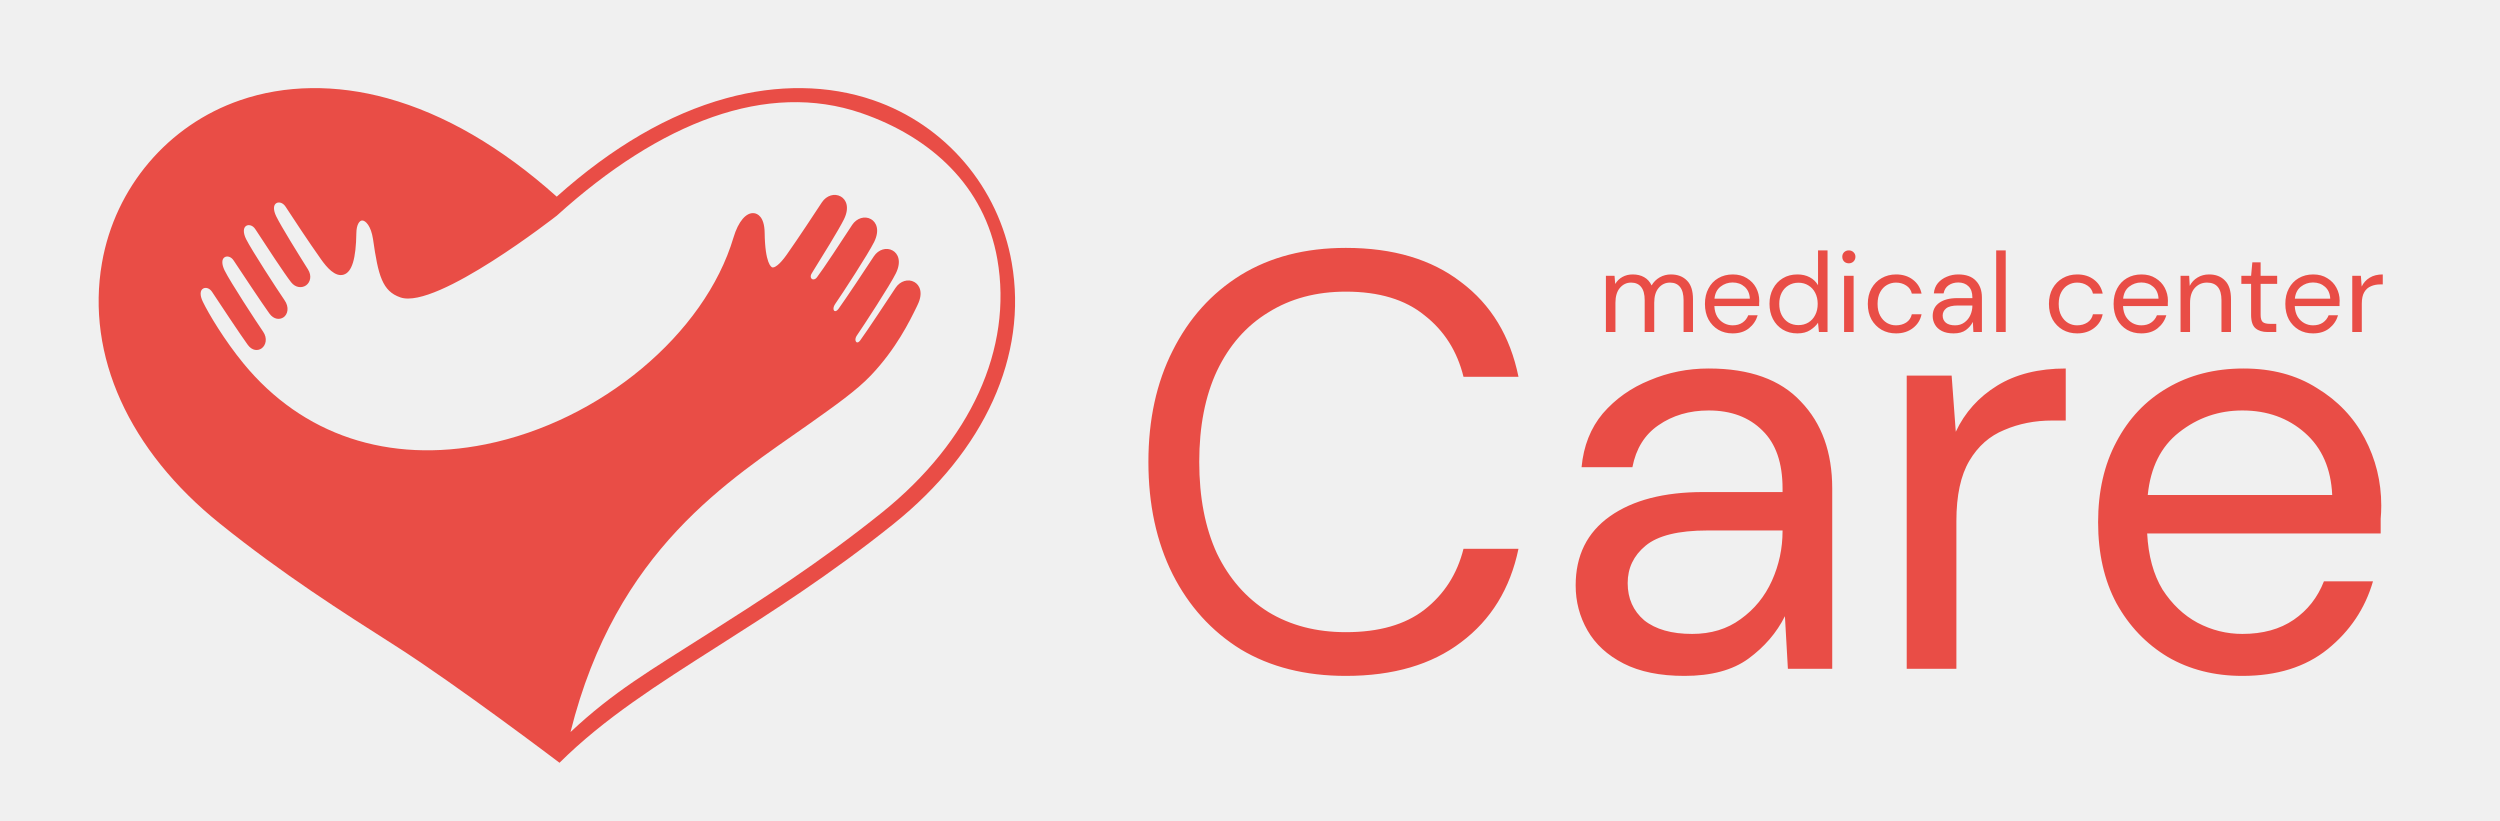
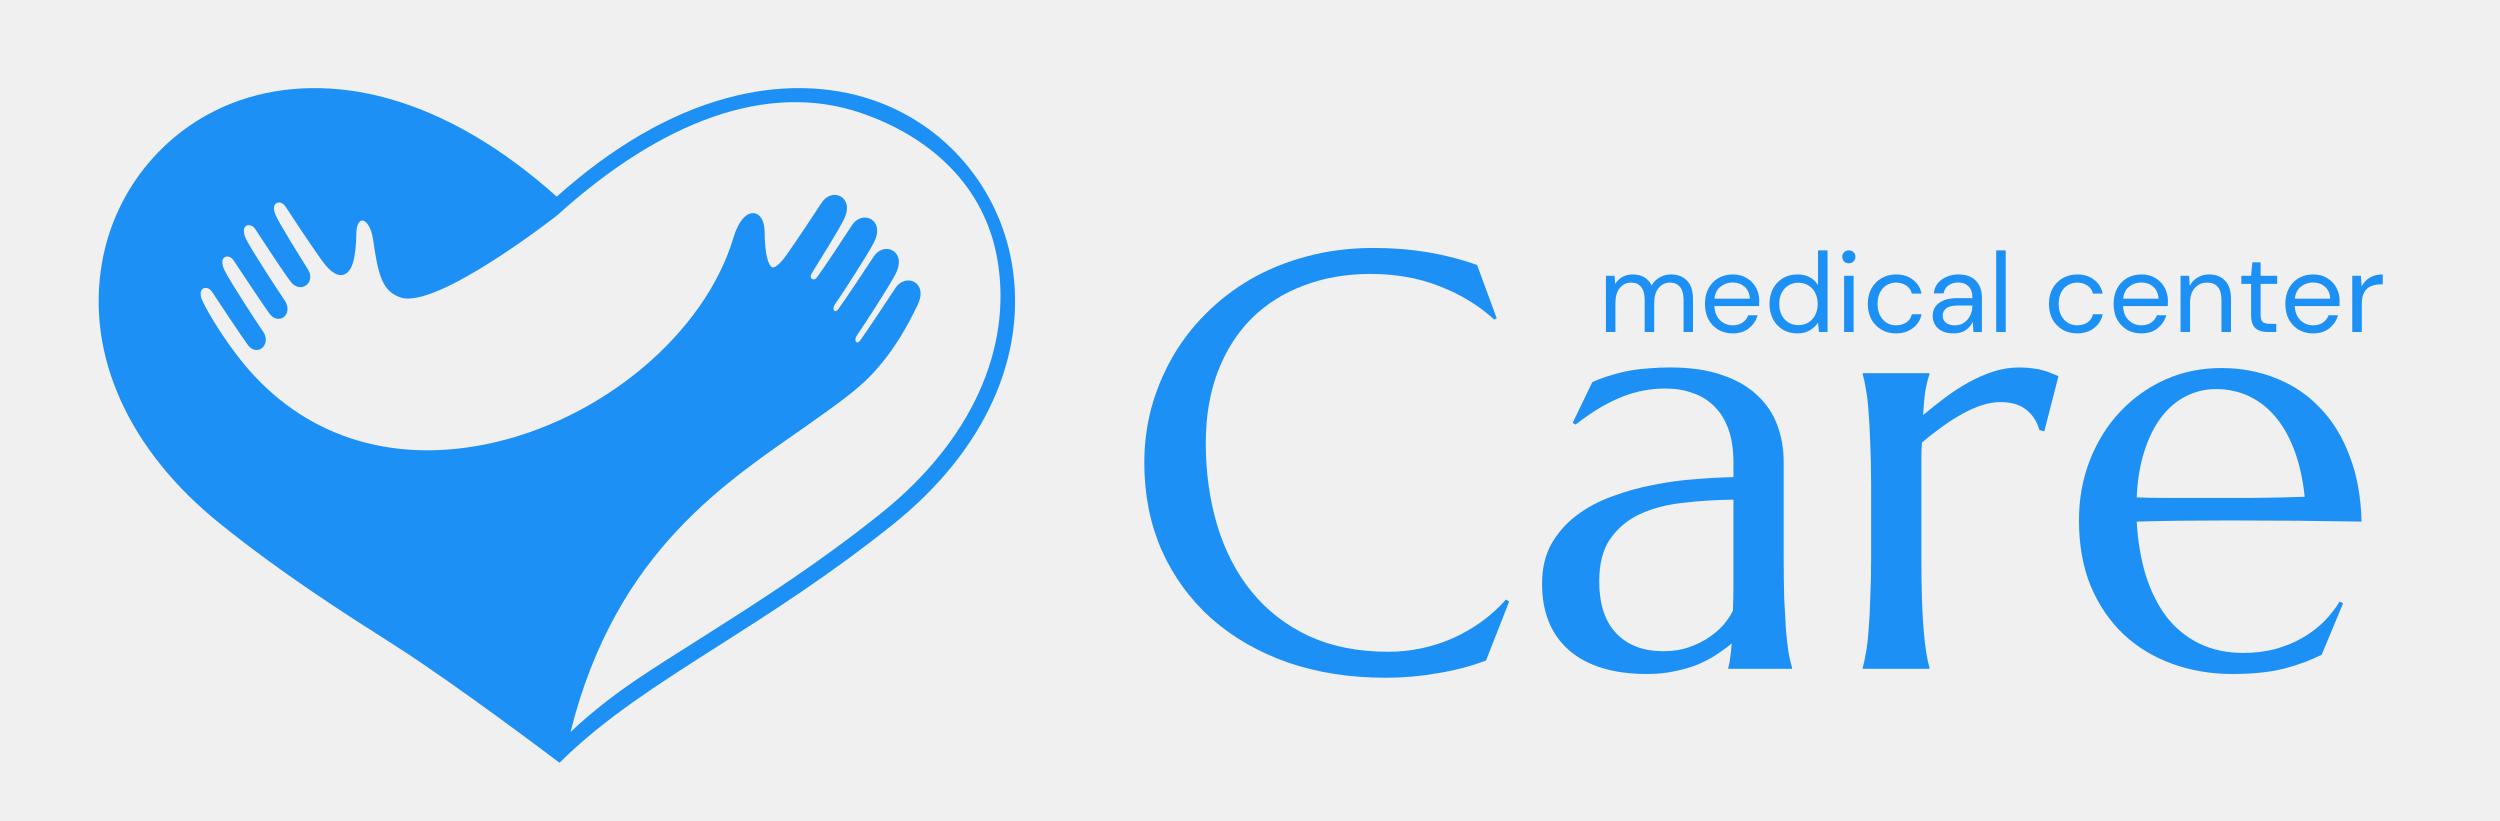
<svg xmlns="http://www.w3.org/2000/svg" width="128" height="42" viewBox="0 0 128 42" fill="none">
-   <g clip-path="url(#clip0_105_736)">
-     <path d="M51.802 13.459C51.131 9.594 48.412 6.4 44.717 5.132C42.418 4.339 39.808 4.305 37.177 5.031C34.255 5.831 31.339 7.533 28.505 10.068C25.671 7.533 22.755 5.837 19.833 5.031C17.202 4.305 14.591 4.339 12.293 5.132C8.604 6.4 5.892 9.594 5.221 13.459C4.394 18.198 6.597 23.066 11.269 26.816C14.49 29.406 17.534 31.338 20.226 33.054C23.379 35.061 28.647 39.054 28.647 39.054C30.925 36.79 33.651 35.061 36.804 33.054C39.489 31.345 42.533 29.406 45.761 26.816C50.426 23.066 52.629 18.198 51.802 13.459ZM45.151 26.246C41.943 28.823 38.906 30.755 36.228 32.457C33.271 34.342 31.413 35.413 29.21 37.481C31.549 28.111 37.346 24.592 41.455 21.69C42.743 20.775 43.862 19.988 44.581 19.229C45.883 17.866 46.581 16.428 46.92 15.737L46.981 15.608C47.286 14.984 47.083 14.591 46.819 14.442C46.5 14.259 46.086 14.387 45.856 14.733C45.469 15.323 44.357 16.998 44.045 17.425C43.991 17.5 43.916 17.561 43.855 17.52C43.794 17.479 43.761 17.344 43.869 17.181C44.201 16.7 45.578 14.591 45.869 13.994C46.174 13.37 45.971 12.977 45.706 12.828C45.388 12.645 44.974 12.774 44.744 13.12C44.364 13.703 43.259 15.364 42.933 15.811C42.859 15.913 42.777 15.954 42.723 15.92C42.662 15.879 42.642 15.737 42.764 15.56C43.13 15.032 44.452 13.004 44.757 12.387C45.062 11.764 44.859 11.37 44.595 11.221C44.276 11.038 43.862 11.167 43.632 11.513L43.571 11.607C43.178 12.211 42.133 13.804 41.828 14.198C41.727 14.326 41.632 14.32 41.571 14.286C41.503 14.238 41.476 14.123 41.571 13.981L41.665 13.825C42.045 13.214 42.94 11.777 43.211 11.228C43.517 10.604 43.313 10.211 43.049 10.062C42.73 9.879 42.316 10.007 42.086 10.353L42.072 10.373C41.72 10.909 40.892 12.17 40.276 13.045C39.903 13.574 39.645 13.723 39.536 13.689C39.502 13.676 39.17 13.526 39.15 11.906C39.136 11.079 38.77 10.936 38.614 10.916C38.207 10.862 37.801 11.336 37.556 12.157C36.085 17.106 30.749 21.561 24.87 22.748C19.887 23.751 15.486 22.287 12.469 18.612C11.493 17.425 10.686 16.069 10.387 15.452C10.232 15.133 10.232 14.869 10.401 14.774C10.53 14.699 10.733 14.747 10.862 14.95C11.188 15.445 12.347 17.195 12.686 17.656C12.91 17.968 13.208 17.968 13.391 17.839C13.615 17.683 13.703 17.317 13.473 16.984C13.147 16.51 11.784 14.428 11.499 13.845C11.344 13.526 11.344 13.262 11.506 13.167C11.635 13.092 11.838 13.14 11.967 13.343C12.306 13.859 13.452 15.581 13.791 16.049C14.022 16.374 14.334 16.374 14.517 16.245C14.734 16.096 14.822 15.73 14.564 15.364C14.178 14.801 12.883 12.808 12.598 12.238C12.442 11.919 12.449 11.655 12.611 11.56C12.74 11.486 12.944 11.533 13.073 11.736L13.154 11.858C13.581 12.516 14.591 14.055 14.903 14.448C15.134 14.747 15.466 14.754 15.669 14.611C15.88 14.462 15.981 14.137 15.771 13.798L15.669 13.635C15.29 13.031 14.402 11.607 14.144 11.079C13.988 10.76 13.988 10.496 14.151 10.401C14.28 10.326 14.483 10.373 14.618 10.577C14.971 11.119 15.805 12.387 16.436 13.275C16.72 13.676 17.154 14.198 17.595 14.062C18.022 13.933 18.226 13.248 18.246 11.926C18.253 11.499 18.402 11.296 18.538 11.289C18.714 11.282 18.999 11.567 19.1 12.252C19.365 14.116 19.575 14.91 20.504 15.228C22.348 15.866 28.512 11.038 28.512 11.038C33.834 6.224 39.279 4.136 44.1 5.79C47.666 7.017 50.412 9.533 51.063 13.269C51.863 17.852 49.707 22.585 45.151 26.246Z" fill="#E94D46" />
-     <path d="M68.908 34.606C66.829 34.606 65.033 34.152 63.52 33.244C62.027 32.316 60.867 31.035 60.039 29.4C59.212 27.746 58.798 25.829 58.798 23.649C58.798 21.49 59.212 19.593 60.039 17.959C60.867 16.304 62.027 15.013 63.52 14.085C65.033 13.156 66.829 12.692 68.908 12.692C71.329 12.692 73.297 13.278 74.81 14.448C76.344 15.598 77.322 17.212 77.746 19.291H74.931C74.608 17.979 73.942 16.93 72.933 16.143C71.945 15.336 70.603 14.932 68.908 14.932C67.394 14.932 66.073 15.285 64.943 15.992C63.813 16.678 62.935 17.677 62.309 18.988C61.704 20.28 61.401 21.833 61.401 23.649C61.401 25.465 61.704 27.029 62.309 28.341C62.935 29.632 63.813 30.631 64.943 31.337C66.073 32.023 67.394 32.367 68.908 32.367C70.603 32.367 71.945 31.983 72.933 31.216C73.942 30.429 74.608 29.39 74.931 28.099H77.746C77.322 30.137 76.344 31.731 74.81 32.881C73.297 34.031 71.329 34.606 68.908 34.606ZM86.243 34.606C84.992 34.606 83.953 34.395 83.125 33.971C82.298 33.547 81.683 32.982 81.279 32.276C80.875 31.57 80.674 30.803 80.674 29.975C80.674 28.442 81.259 27.261 82.429 26.434C83.6 25.607 85.194 25.193 87.212 25.193H91.267V25.012C91.267 23.7 90.924 22.711 90.238 22.045C89.552 21.359 88.634 21.016 87.484 21.016C86.495 21.016 85.638 21.268 84.911 21.773C84.205 22.257 83.761 22.973 83.579 23.922H80.976C81.077 22.832 81.44 21.914 82.066 21.167C82.712 20.421 83.509 19.856 84.457 19.472C85.406 19.069 86.415 18.867 87.484 18.867C89.582 18.867 91.156 19.432 92.206 20.562C93.275 21.672 93.81 23.155 93.81 25.012V34.243H91.54L91.388 31.549C90.965 32.397 90.339 33.123 89.512 33.729C88.705 34.314 87.615 34.606 86.243 34.606ZM86.636 32.457C87.605 32.457 88.432 32.205 89.118 31.701C89.825 31.196 90.359 30.54 90.723 29.733C91.086 28.926 91.267 28.079 91.267 27.191V27.16H87.423C85.93 27.16 84.871 27.423 84.245 27.947C83.64 28.452 83.337 29.087 83.337 29.854C83.337 30.641 83.62 31.277 84.185 31.761C84.77 32.225 85.587 32.457 86.636 32.457ZM97.624 34.243V19.23H99.924L100.136 22.106C100.6 21.117 101.307 20.33 102.255 19.745C103.204 19.16 104.374 18.867 105.766 18.867V21.531H105.07C104.182 21.531 103.365 21.692 102.618 22.015C101.872 22.318 101.276 22.842 100.833 23.589C100.389 24.335 100.167 25.365 100.167 26.676V34.243H97.624ZM114.808 34.606C113.375 34.606 112.104 34.283 110.994 33.638C109.884 32.972 109.007 32.054 108.361 30.883C107.735 29.713 107.423 28.331 107.423 26.737C107.423 25.163 107.735 23.791 108.361 22.62C108.987 21.43 109.854 20.512 110.964 19.866C112.094 19.2 113.396 18.867 114.869 18.867C116.321 18.867 117.572 19.2 118.622 19.866C119.691 20.512 120.508 21.369 121.073 22.439C121.638 23.508 121.921 24.658 121.921 25.889C121.921 26.111 121.911 26.333 121.891 26.555C121.891 26.777 121.891 27.029 121.891 27.312H109.935C109.995 28.462 110.258 29.421 110.722 30.187C111.206 30.934 111.801 31.499 112.508 31.882C113.234 32.266 114.001 32.457 114.808 32.457C115.857 32.457 116.735 32.215 117.441 31.731C118.148 31.247 118.662 30.591 118.985 29.764H121.497C121.094 31.156 120.317 32.316 119.167 33.244C118.037 34.152 116.584 34.606 114.808 34.606ZM114.808 21.016C113.597 21.016 112.518 21.389 111.569 22.136C110.641 22.862 110.106 23.932 109.965 25.344H119.409C119.348 23.992 118.884 22.933 118.016 22.166C117.149 21.399 116.079 21.016 114.808 21.016Z" fill="#E94D46" />
-     <path d="M82.223 17V14.121H82.664L82.699 14.539C82.792 14.384 82.915 14.264 83.07 14.179C83.225 14.094 83.399 14.051 83.593 14.051C83.821 14.051 84.016 14.098 84.179 14.191C84.345 14.283 84.473 14.425 84.562 14.614C84.663 14.44 84.8 14.303 84.974 14.202C85.152 14.101 85.344 14.051 85.549 14.051C85.893 14.051 86.168 14.156 86.373 14.365C86.578 14.57 86.681 14.887 86.681 15.317V17H86.199V15.369C86.199 15.071 86.139 14.846 86.019 14.695C85.899 14.544 85.727 14.469 85.502 14.469C85.27 14.469 85.077 14.56 84.922 14.742C84.771 14.92 84.696 15.175 84.696 15.508V17H84.208V15.369C84.208 15.071 84.148 14.846 84.028 14.695C83.908 14.544 83.736 14.469 83.511 14.469C83.283 14.469 83.092 14.56 82.937 14.742C82.786 14.92 82.71 15.175 82.71 15.508V17H82.223ZM88.71 17.07C88.435 17.07 88.191 17.008 87.978 16.884C87.766 16.756 87.597 16.58 87.474 16.356C87.353 16.131 87.293 15.866 87.293 15.56C87.293 15.258 87.353 14.995 87.474 14.771C87.593 14.543 87.76 14.367 87.973 14.243C88.189 14.115 88.439 14.051 88.722 14.051C89 14.051 89.24 14.115 89.441 14.243C89.646 14.367 89.803 14.531 89.912 14.736C90.02 14.941 90.074 15.162 90.074 15.398C90.074 15.44 90.072 15.483 90.068 15.526C90.068 15.568 90.068 15.617 90.068 15.671H87.775C87.787 15.891 87.837 16.075 87.926 16.222C88.019 16.365 88.133 16.474 88.269 16.547C88.408 16.621 88.555 16.657 88.71 16.657C88.911 16.657 89.079 16.611 89.215 16.518C89.35 16.425 89.449 16.299 89.511 16.141H89.993C89.915 16.408 89.766 16.63 89.546 16.808C89.329 16.983 89.05 17.07 88.71 17.07ZM88.71 14.463C88.478 14.463 88.271 14.535 88.089 14.678C87.911 14.817 87.808 15.023 87.781 15.293H89.592C89.581 15.034 89.492 14.831 89.325 14.684C89.159 14.537 88.954 14.463 88.71 14.463ZM92.026 17.07C91.74 17.07 91.489 17.004 91.272 16.872C91.059 16.741 90.892 16.561 90.773 16.332C90.656 16.104 90.598 15.845 90.598 15.555C90.598 15.264 90.658 15.007 90.778 14.783C90.898 14.554 91.065 14.376 91.278 14.248C91.49 14.117 91.742 14.051 92.032 14.051C92.268 14.051 92.477 14.1 92.659 14.196C92.841 14.293 92.982 14.428 93.083 14.603V12.82H93.57V17H93.129L93.083 16.524C92.99 16.663 92.856 16.789 92.682 16.901C92.508 17.014 92.29 17.07 92.026 17.07ZM92.079 16.646C92.272 16.646 92.442 16.601 92.59 16.512C92.74 16.419 92.856 16.292 92.938 16.129C93.023 15.967 93.066 15.777 93.066 15.56C93.066 15.344 93.023 15.154 92.938 14.992C92.856 14.829 92.74 14.703 92.59 14.614C92.442 14.521 92.272 14.475 92.079 14.475C91.889 14.475 91.719 14.521 91.568 14.614C91.421 14.703 91.305 14.829 91.22 14.992C91.138 15.154 91.098 15.344 91.098 15.56C91.098 15.777 91.138 15.967 91.22 16.129C91.305 16.292 91.421 16.419 91.568 16.512C91.719 16.601 91.889 16.646 92.079 16.646ZM94.661 13.482C94.565 13.482 94.483 13.451 94.418 13.389C94.356 13.324 94.325 13.242 94.325 13.146C94.325 13.053 94.356 12.975 94.418 12.913C94.483 12.851 94.565 12.82 94.661 12.82C94.754 12.82 94.834 12.851 94.899 12.913C94.965 12.975 94.998 13.053 94.998 13.146C94.998 13.242 94.965 13.324 94.899 13.389C94.834 13.451 94.754 13.482 94.661 13.482ZM94.418 17V14.121H94.905V17H94.418ZM97.078 17.07C96.803 17.07 96.555 17.008 96.335 16.884C96.118 16.756 95.946 16.58 95.818 16.356C95.694 16.127 95.632 15.862 95.632 15.56C95.632 15.258 95.694 14.995 95.818 14.771C95.946 14.543 96.118 14.367 96.335 14.243C96.555 14.115 96.803 14.051 97.078 14.051C97.418 14.051 97.705 14.14 97.937 14.318C98.173 14.496 98.322 14.734 98.384 15.032H97.885C97.846 14.854 97.751 14.717 97.6 14.62C97.449 14.519 97.273 14.469 97.072 14.469C96.909 14.469 96.757 14.51 96.613 14.591C96.47 14.672 96.354 14.794 96.265 14.957C96.176 15.119 96.132 15.32 96.132 15.56C96.132 15.8 96.176 16.002 96.265 16.164C96.354 16.327 96.47 16.451 96.613 16.536C96.757 16.617 96.909 16.657 97.072 16.657C97.273 16.657 97.449 16.609 97.6 16.512C97.751 16.412 97.846 16.27 97.885 16.089H98.384C98.326 16.379 98.179 16.615 97.943 16.797C97.707 16.979 97.418 17.07 97.078 17.07ZM100.023 17.07C99.783 17.07 99.583 17.029 99.425 16.948C99.266 16.866 99.148 16.758 99.071 16.623C98.993 16.487 98.954 16.34 98.954 16.181C98.954 15.887 99.067 15.661 99.291 15.502C99.516 15.344 99.821 15.264 100.208 15.264H100.986V15.229C100.986 14.978 100.92 14.788 100.789 14.661C100.657 14.529 100.481 14.463 100.261 14.463C100.071 14.463 99.906 14.512 99.767 14.608C99.632 14.701 99.547 14.839 99.512 15.021H99.013C99.032 14.812 99.102 14.636 99.222 14.492C99.345 14.349 99.498 14.241 99.68 14.167C99.862 14.09 100.056 14.051 100.261 14.051C100.663 14.051 100.965 14.159 101.166 14.376C101.371 14.589 101.474 14.873 101.474 15.229V17H101.038L101.009 16.483C100.928 16.646 100.808 16.785 100.65 16.901C100.495 17.014 100.286 17.07 100.023 17.07ZM100.098 16.657C100.284 16.657 100.443 16.609 100.574 16.512C100.71 16.416 100.812 16.29 100.882 16.135C100.951 15.98 100.986 15.818 100.986 15.648V15.642H100.249C99.963 15.642 99.76 15.692 99.639 15.793C99.523 15.889 99.465 16.011 99.465 16.158C99.465 16.309 99.519 16.431 99.628 16.524C99.74 16.613 99.897 16.657 100.098 16.657ZM102.205 17V12.82H102.693V17H102.205ZM106.352 17.07C106.077 17.07 105.829 17.008 105.609 16.884C105.392 16.756 105.22 16.58 105.092 16.356C104.968 16.127 104.906 15.862 104.906 15.56C104.906 15.258 104.968 14.995 105.092 14.771C105.22 14.543 105.392 14.367 105.609 14.243C105.829 14.115 106.077 14.051 106.352 14.051C106.692 14.051 106.979 14.14 107.211 14.318C107.447 14.496 107.596 14.734 107.658 15.032H107.159C107.12 14.854 107.025 14.717 106.874 14.62C106.723 14.519 106.547 14.469 106.346 14.469C106.184 14.469 106.031 14.51 105.888 14.591C105.744 14.672 105.628 14.794 105.539 14.957C105.45 15.119 105.406 15.32 105.406 15.56C105.406 15.8 105.45 16.002 105.539 16.164C105.628 16.327 105.744 16.451 105.888 16.536C106.031 16.617 106.184 16.657 106.346 16.657C106.547 16.657 106.723 16.609 106.874 16.512C107.025 16.412 107.12 16.27 107.159 16.089H107.658C107.6 16.379 107.453 16.615 107.217 16.797C106.981 16.979 106.692 17.07 106.352 17.07ZM109.633 17.07C109.359 17.07 109.115 17.008 108.902 16.884C108.689 16.756 108.521 16.58 108.397 16.356C108.277 16.131 108.217 15.866 108.217 15.56C108.217 15.258 108.277 14.995 108.397 14.771C108.517 14.543 108.683 14.367 108.896 14.243C109.113 14.115 109.363 14.051 109.645 14.051C109.924 14.051 110.164 14.115 110.365 14.243C110.57 14.367 110.727 14.531 110.835 14.736C110.943 14.941 110.998 15.162 110.998 15.398C110.998 15.44 110.996 15.483 110.992 15.526C110.992 15.568 110.992 15.617 110.992 15.671H108.699C108.71 15.891 108.761 16.075 108.85 16.222C108.943 16.365 109.057 16.474 109.192 16.547C109.332 16.621 109.479 16.657 109.633 16.657C109.835 16.657 110.003 16.611 110.138 16.518C110.274 16.425 110.373 16.299 110.435 16.141H110.916C110.839 16.408 110.69 16.63 110.469 16.808C110.253 16.983 109.974 17.07 109.633 17.07ZM109.633 14.463C109.401 14.463 109.194 14.535 109.012 14.678C108.834 14.817 108.732 15.023 108.705 15.293H110.516C110.504 15.034 110.415 14.831 110.249 14.684C110.082 14.537 109.877 14.463 109.633 14.463ZM111.644 17V14.121H112.085L112.114 14.637C112.207 14.456 112.34 14.312 112.515 14.208C112.689 14.103 112.886 14.051 113.107 14.051C113.447 14.051 113.718 14.156 113.919 14.365C114.124 14.57 114.227 14.887 114.227 15.317V17H113.739V15.369C113.739 14.769 113.492 14.469 112.996 14.469C112.749 14.469 112.542 14.56 112.375 14.742C112.213 14.92 112.131 15.175 112.131 15.508V17H111.644ZM116.104 17C115.84 17 115.633 16.936 115.482 16.808C115.332 16.681 115.256 16.451 115.256 16.118V14.533H114.757V14.121H115.256L115.32 13.43H115.744V14.121H116.591V14.533H115.744V16.118C115.744 16.299 115.78 16.423 115.854 16.489C115.927 16.551 116.057 16.582 116.243 16.582H116.545V17H116.104ZM118.426 17.07C118.151 17.07 117.907 17.008 117.694 16.884C117.482 16.756 117.313 16.58 117.189 16.356C117.069 16.131 117.009 15.866 117.009 15.56C117.009 15.258 117.069 14.995 117.189 14.771C117.309 14.543 117.476 14.367 117.689 14.243C117.905 14.115 118.155 14.051 118.437 14.051C118.716 14.051 118.956 14.115 119.157 14.243C119.362 14.367 119.519 14.531 119.627 14.736C119.736 14.941 119.79 15.162 119.79 15.398C119.79 15.44 119.788 15.483 119.784 15.526C119.784 15.568 119.784 15.617 119.784 15.671H117.491C117.503 15.891 117.553 16.075 117.642 16.222C117.735 16.365 117.849 16.474 117.985 16.547C118.124 16.621 118.271 16.657 118.426 16.657C118.627 16.657 118.795 16.611 118.931 16.518C119.066 16.425 119.165 16.299 119.227 16.141H119.709C119.631 16.408 119.482 16.63 119.262 16.808C119.045 16.983 118.766 17.07 118.426 17.07ZM118.426 14.463C118.194 14.463 117.987 14.535 117.805 14.678C117.627 14.817 117.524 15.023 117.497 15.293H119.308C119.297 15.034 119.207 14.831 119.041 14.684C118.875 14.537 118.67 14.463 118.426 14.463ZM120.436 17V14.121H120.877L120.918 14.672C121.007 14.483 121.142 14.332 121.324 14.22C121.506 14.107 121.731 14.051 121.998 14.051V14.562H121.864C121.694 14.562 121.537 14.593 121.394 14.655C121.251 14.713 121.137 14.813 121.052 14.957C120.966 15.1 120.924 15.297 120.924 15.549V17H120.436Z" fill="#E94D46" />
+   <g clip-path="url(#clip0_218_706)">
+     <path d="M51.802 13.459C51.131 9.594 48.412 6.4 44.717 5.132C42.418 4.339 39.808 4.305 37.177 5.031C34.255 5.831 31.339 7.533 28.505 10.068C25.671 7.533 22.755 5.837 19.833 5.031C17.202 4.305 14.591 4.339 12.293 5.132C8.604 6.4 5.892 9.594 5.221 13.459C4.394 18.198 6.597 23.066 11.269 26.816C14.49 29.406 17.534 31.338 20.226 33.054C23.379 35.061 28.647 39.054 28.647 39.054C30.925 36.79 33.651 35.061 36.804 33.054C39.489 31.345 42.533 29.406 45.761 26.816C50.426 23.066 52.629 18.198 51.802 13.459ZM45.151 26.246C41.943 28.823 38.906 30.755 36.228 32.457C33.271 34.342 31.413 35.413 29.21 37.481C31.549 28.111 37.346 24.592 41.455 21.69C42.743 20.775 43.862 19.988 44.581 19.229C45.883 17.866 46.581 16.428 46.92 15.737L46.981 15.608C47.286 14.984 47.083 14.591 46.819 14.442C46.5 14.259 46.086 14.387 45.856 14.733C45.469 15.323 44.357 16.998 44.045 17.425C43.991 17.5 43.916 17.561 43.855 17.52C43.794 17.479 43.761 17.344 43.869 17.181C44.201 16.7 45.578 14.591 45.869 13.994C46.174 13.37 45.971 12.977 45.706 12.828C45.388 12.645 44.974 12.774 44.744 13.12C44.364 13.703 43.259 15.364 42.933 15.811C42.859 15.913 42.777 15.954 42.723 15.92C42.662 15.879 42.642 15.737 42.764 15.56C43.13 15.032 44.452 13.004 44.757 12.387C45.062 11.764 44.859 11.37 44.595 11.221C44.276 11.038 43.862 11.167 43.632 11.513L43.571 11.607C43.178 12.211 42.133 13.804 41.828 14.198C41.727 14.326 41.632 14.32 41.571 14.286C41.503 14.238 41.476 14.123 41.571 13.981L41.665 13.825C42.045 13.214 42.94 11.777 43.211 11.228C43.517 10.604 43.313 10.211 43.049 10.062C42.73 9.879 42.316 10.007 42.086 10.353L42.072 10.373C41.72 10.909 40.892 12.17 40.276 13.045C39.903 13.574 39.645 13.723 39.536 13.689C39.502 13.676 39.17 13.526 39.15 11.906C39.136 11.079 38.77 10.936 38.614 10.916C38.207 10.862 37.801 11.336 37.556 12.157C36.085 17.106 30.749 21.561 24.87 22.748C19.887 23.751 15.486 22.287 12.469 18.612C11.493 17.425 10.686 16.069 10.387 15.452C10.232 15.133 10.232 14.869 10.401 14.774C10.53 14.699 10.733 14.747 10.862 14.95C11.188 15.445 12.347 17.195 12.686 17.656C12.91 17.968 13.208 17.968 13.391 17.839C13.615 17.683 13.703 17.317 13.473 16.984C13.147 16.51 11.784 14.428 11.499 13.845C11.344 13.526 11.344 13.262 11.506 13.167C11.635 13.092 11.838 13.14 11.967 13.343C12.306 13.859 13.452 15.581 13.791 16.049C14.022 16.374 14.334 16.374 14.517 16.245C14.734 16.096 14.822 15.73 14.564 15.364C14.178 14.801 12.883 12.808 12.598 12.238C12.442 11.919 12.449 11.655 12.611 11.56C12.74 11.486 12.944 11.533 13.073 11.736L13.154 11.858C13.581 12.516 14.591 14.055 14.903 14.448C15.134 14.747 15.466 14.754 15.669 14.611C15.88 14.462 15.981 14.137 15.771 13.798L15.669 13.635C15.29 13.031 14.402 11.607 14.144 11.079C13.988 10.76 13.988 10.496 14.151 10.401C14.28 10.326 14.483 10.373 14.618 10.577C14.971 11.119 15.805 12.387 16.436 13.275C16.72 13.676 17.154 14.198 17.595 14.062C18.022 13.933 18.226 13.248 18.246 11.926C18.253 11.499 18.402 11.296 18.538 11.289C18.714 11.282 18.999 11.567 19.1 12.252C19.365 14.116 19.575 14.91 20.504 15.228C22.348 15.866 28.512 11.038 28.512 11.038C33.834 6.224 39.279 4.136 44.1 5.79C47.666 7.017 50.412 9.533 51.063 13.269C51.863 17.852 49.707 22.585 45.151 26.246Z" fill="#1C90F5" />
+     <path d="M76.633 16.301L76.5 16.36C75.731 15.651 74.805 15.084 73.722 14.661C72.648 14.237 71.465 14.025 70.174 14.025C68.933 14.025 67.795 14.222 66.76 14.616C65.726 15.001 64.834 15.562 64.085 16.301C63.346 17.04 62.77 17.947 62.356 19.02C61.943 20.095 61.736 21.316 61.736 22.686C61.736 24.193 61.933 25.602 62.327 26.913C62.721 28.213 63.307 29.341 64.085 30.297C64.864 31.253 65.834 32.007 66.997 32.558C68.169 33.1 69.534 33.371 71.091 33.371C71.652 33.371 72.214 33.312 72.776 33.194C73.337 33.076 73.874 32.903 74.387 32.677C74.909 32.44 75.397 32.159 75.85 31.834C76.313 31.499 76.731 31.12 77.106 30.696L77.269 30.8L76.086 33.815C75.347 34.1 74.529 34.317 73.633 34.465C72.746 34.623 71.85 34.701 70.943 34.701C69.12 34.701 67.45 34.44 65.933 33.918C64.425 33.386 63.125 32.637 62.031 31.672C60.947 30.706 60.1 29.548 59.489 28.198C58.888 26.839 58.588 25.331 58.588 23.676C58.588 22.74 58.706 21.819 58.942 20.912C59.189 20.006 59.543 19.144 60.006 18.326C60.469 17.508 61.041 16.759 61.721 16.079C62.401 15.39 63.174 14.794 64.041 14.291C64.918 13.789 65.879 13.399 66.923 13.124C67.977 12.838 69.115 12.695 70.337 12.695C72.239 12.695 74.002 12.986 75.628 13.567L76.633 16.301ZM78.953 29.883C78.953 29.105 79.111 28.43 79.426 27.858C79.751 27.287 80.18 26.799 80.712 26.395C81.244 25.991 81.85 25.666 82.53 25.42C83.21 25.164 83.914 24.967 84.643 24.829C85.373 24.681 86.092 24.582 86.801 24.533C87.51 24.474 88.161 24.44 88.752 24.43V23.676C88.752 23.026 88.668 22.464 88.501 21.991C88.333 21.518 88.097 21.129 87.791 20.824C87.486 20.508 87.116 20.277 86.683 20.129C86.259 19.971 85.791 19.892 85.279 19.892C84.924 19.892 84.574 19.922 84.23 19.981C83.885 20.04 83.525 20.139 83.151 20.277C82.786 20.415 82.397 20.602 81.983 20.838C81.579 21.075 81.141 21.375 80.668 21.74L80.52 21.651L81.525 19.567C81.85 19.42 82.17 19.301 82.486 19.213C82.801 19.114 83.121 19.035 83.446 18.976C83.771 18.917 84.102 18.878 84.436 18.858C84.781 18.828 85.141 18.814 85.515 18.814C86.55 18.814 87.432 18.942 88.161 19.198C88.9 19.444 89.501 19.789 89.964 20.232C90.437 20.666 90.782 21.178 90.998 21.77C91.215 22.351 91.324 22.977 91.324 23.646V28.465C91.324 29.302 91.333 30.036 91.353 30.667C91.383 31.287 91.412 31.824 91.442 32.278C91.481 32.731 91.526 33.11 91.575 33.416C91.634 33.721 91.693 33.977 91.752 34.184V34.243H88.486V34.184C88.535 34.026 88.57 33.849 88.589 33.652C88.619 33.455 88.644 33.218 88.663 32.943C88.456 33.12 88.21 33.302 87.924 33.489C87.648 33.677 87.328 33.849 86.964 34.007C86.609 34.154 86.21 34.273 85.767 34.361C85.333 34.46 84.855 34.509 84.333 34.509C82.619 34.509 81.293 34.11 80.357 33.312C79.421 32.504 78.953 31.361 78.953 29.883ZM88.752 25.582C87.855 25.592 86.993 25.647 86.166 25.745C85.338 25.834 84.604 26.026 83.963 26.322C83.333 26.617 82.826 27.041 82.441 27.593C82.067 28.134 81.88 28.859 81.88 29.765C81.88 30.928 82.17 31.814 82.752 32.425C83.333 33.036 84.136 33.342 85.161 33.342C85.634 33.342 86.062 33.278 86.446 33.15C86.841 33.012 87.185 32.844 87.481 32.647C87.786 32.44 88.043 32.218 88.249 31.982C88.456 31.736 88.614 31.499 88.722 31.273C88.742 30.898 88.752 30.484 88.752 30.031C88.752 29.568 88.752 29.046 88.752 28.465V25.582ZM95.802 24.888C95.802 24.05 95.787 23.321 95.757 22.701C95.738 22.07 95.708 21.528 95.669 21.075C95.639 20.622 95.595 20.242 95.536 19.937C95.486 19.631 95.432 19.375 95.373 19.168V19.109H98.787V19.168C98.708 19.395 98.639 19.671 98.58 19.996C98.531 20.321 98.492 20.74 98.462 21.252C98.826 20.947 99.206 20.646 99.6 20.351C99.994 20.055 100.398 19.794 100.812 19.567C101.226 19.341 101.644 19.159 102.068 19.02C102.502 18.883 102.935 18.814 103.369 18.814C103.635 18.814 103.866 18.828 104.063 18.858C104.26 18.878 104.438 18.912 104.595 18.961C104.753 19.001 104.896 19.05 105.024 19.109C105.152 19.159 105.275 19.208 105.393 19.257L104.669 22.08L104.418 22.021C104.3 21.587 104.078 21.242 103.753 20.986C103.428 20.72 102.984 20.587 102.423 20.587C102.117 20.587 101.797 20.641 101.462 20.75C101.127 20.858 100.787 21.011 100.442 21.208C100.098 21.395 99.753 21.617 99.408 21.873C99.063 22.119 98.728 22.38 98.403 22.656C98.383 22.942 98.373 23.252 98.373 23.587C98.373 23.922 98.373 24.277 98.373 24.651V28.465C98.373 29.302 98.383 30.036 98.403 30.667C98.422 31.287 98.452 31.824 98.492 32.278C98.531 32.731 98.575 33.11 98.624 33.416C98.674 33.721 98.728 33.977 98.787 34.184V34.243H95.373V34.184C95.432 33.977 95.486 33.721 95.536 33.416C95.595 33.11 95.639 32.731 95.669 32.278C95.708 31.824 95.738 31.287 95.757 30.667C95.787 30.036 95.802 29.302 95.802 28.465V24.888ZM114.305 34.509C113.212 34.509 112.187 34.337 111.231 33.992C110.275 33.647 109.443 33.145 108.734 32.484C108.024 31.814 107.463 30.992 107.049 30.016C106.645 29.031 106.443 27.908 106.443 26.647C106.443 25.533 106.63 24.504 107.004 23.558C107.379 22.602 107.896 21.774 108.556 21.075C109.216 20.375 109.985 19.828 110.862 19.434C111.748 19.04 112.704 18.843 113.729 18.843C114.744 18.843 115.685 19.02 116.552 19.375C117.419 19.72 118.168 20.227 118.798 20.898C119.439 21.558 119.941 22.38 120.306 23.366C120.68 24.341 120.882 25.454 120.912 26.706C119.798 26.686 118.685 26.671 117.572 26.661C116.458 26.652 115.3 26.647 114.098 26.647C113.241 26.647 112.404 26.652 111.586 26.661C110.778 26.671 110.049 26.686 109.399 26.706C109.458 27.73 109.615 28.657 109.872 29.484C110.138 30.312 110.497 31.021 110.95 31.613C111.413 32.194 111.97 32.642 112.62 32.957C113.281 33.273 114.024 33.43 114.852 33.43C115.424 33.43 115.961 33.366 116.463 33.238C116.975 33.1 117.438 32.913 117.852 32.677C118.266 32.44 118.636 32.164 118.961 31.849C119.286 31.524 119.562 31.174 119.788 30.8L119.966 30.888L118.872 33.519C118.34 33.795 117.705 34.031 116.966 34.228C116.227 34.416 115.34 34.509 114.305 34.509ZM112.34 25.494C113.325 25.494 114.31 25.494 115.296 25.494C116.291 25.484 117.192 25.464 118 25.435C117.911 24.578 117.744 23.809 117.498 23.129C117.251 22.449 116.936 21.873 116.552 21.4C116.167 20.927 115.714 20.562 115.192 20.306C114.67 20.05 114.093 19.922 113.463 19.922C112.891 19.922 112.364 20.05 111.882 20.306C111.409 20.553 110.995 20.912 110.64 21.385C110.285 21.858 110 22.439 109.783 23.129C109.566 23.809 109.438 24.587 109.399 25.464C109.842 25.484 110.31 25.494 110.803 25.494C111.295 25.494 111.808 25.494 112.34 25.494Z" fill="#1C90F5" />
+     <path d="M82.223 17V14.121H82.664L82.699 14.539C82.792 14.384 82.915 14.264 83.07 14.179C83.225 14.094 83.399 14.051 83.593 14.051C83.821 14.051 84.016 14.098 84.179 14.191C84.345 14.283 84.473 14.425 84.562 14.614C84.663 14.44 84.8 14.303 84.974 14.202C85.152 14.101 85.344 14.051 85.549 14.051C85.893 14.051 86.168 14.156 86.373 14.365C86.578 14.57 86.681 14.887 86.681 15.317V17H86.199V15.369C86.199 15.071 86.139 14.846 86.019 14.695C85.899 14.544 85.727 14.469 85.502 14.469C85.27 14.469 85.077 14.56 84.922 14.742C84.771 14.92 84.696 15.175 84.696 15.508V17H84.208V15.369C84.208 15.071 84.148 14.846 84.028 14.695C83.908 14.544 83.736 14.469 83.511 14.469C83.283 14.469 83.092 14.56 82.937 14.742C82.786 14.92 82.71 15.175 82.71 15.508V17H82.223ZM88.71 17.07C88.435 17.07 88.191 17.008 87.978 16.884C87.766 16.756 87.597 16.58 87.474 16.356C87.353 16.131 87.293 15.866 87.293 15.56C87.293 15.258 87.353 14.995 87.474 14.771C87.593 14.543 87.76 14.367 87.973 14.243C88.189 14.115 88.439 14.051 88.722 14.051C89 14.051 89.24 14.115 89.441 14.243C89.646 14.367 89.803 14.531 89.912 14.736C90.02 14.941 90.074 15.162 90.074 15.398C90.074 15.44 90.072 15.483 90.068 15.526C90.068 15.568 90.068 15.617 90.068 15.671H87.775C87.787 15.891 87.837 16.075 87.926 16.222C88.019 16.365 88.133 16.474 88.269 16.547C88.408 16.621 88.555 16.657 88.71 16.657C88.911 16.657 89.079 16.611 89.215 16.518C89.35 16.425 89.449 16.299 89.511 16.141H89.993C89.915 16.408 89.766 16.63 89.546 16.808C89.329 16.983 89.05 17.07 88.71 17.07ZM88.71 14.463C88.478 14.463 88.271 14.535 88.089 14.678C87.911 14.817 87.808 15.023 87.781 15.293H89.592C89.581 15.034 89.492 14.831 89.325 14.684C89.159 14.537 88.954 14.463 88.71 14.463ZM92.026 17.07C91.74 17.07 91.489 17.004 91.272 16.872C91.059 16.741 90.892 16.561 90.773 16.332C90.656 16.104 90.598 15.845 90.598 15.555C90.598 15.264 90.658 15.007 90.778 14.783C90.898 14.554 91.065 14.376 91.278 14.248C91.49 14.117 91.742 14.051 92.032 14.051C92.268 14.051 92.477 14.1 92.659 14.196C92.841 14.293 92.982 14.428 93.083 14.603V12.82H93.57V17H93.129L93.083 16.524C92.99 16.663 92.856 16.789 92.682 16.901C92.508 17.014 92.29 17.07 92.026 17.07ZM92.079 16.646C92.272 16.646 92.442 16.601 92.59 16.512C92.74 16.419 92.856 16.292 92.938 16.129C93.023 15.967 93.066 15.777 93.066 15.56C93.066 15.344 93.023 15.154 92.938 14.992C92.856 14.829 92.74 14.703 92.59 14.614C92.442 14.521 92.272 14.475 92.079 14.475C91.889 14.475 91.719 14.521 91.568 14.614C91.421 14.703 91.305 14.829 91.22 14.992C91.138 15.154 91.098 15.344 91.098 15.56C91.098 15.777 91.138 15.967 91.22 16.129C91.305 16.292 91.421 16.419 91.568 16.512C91.719 16.601 91.889 16.646 92.079 16.646ZM94.661 13.482C94.565 13.482 94.483 13.451 94.418 13.389C94.356 13.324 94.325 13.242 94.325 13.146C94.325 13.053 94.356 12.975 94.418 12.913C94.483 12.851 94.565 12.82 94.661 12.82C94.754 12.82 94.834 12.851 94.899 12.913C94.965 12.975 94.998 13.053 94.998 13.146C94.998 13.242 94.965 13.324 94.899 13.389C94.834 13.451 94.754 13.482 94.661 13.482ZM94.418 17V14.121H94.905V17H94.418ZM97.078 17.07C96.803 17.07 96.555 17.008 96.335 16.884C96.118 16.756 95.946 16.58 95.818 16.356C95.694 16.127 95.632 15.862 95.632 15.56C95.632 15.258 95.694 14.995 95.818 14.771C95.946 14.543 96.118 14.367 96.335 14.243C96.555 14.115 96.803 14.051 97.078 14.051C97.418 14.051 97.705 14.14 97.937 14.318C98.173 14.496 98.322 14.734 98.384 15.032H97.885C97.846 14.854 97.751 14.717 97.6 14.62C97.449 14.519 97.273 14.469 97.072 14.469C96.909 14.469 96.757 14.51 96.613 14.591C96.47 14.672 96.354 14.794 96.265 14.957C96.176 15.119 96.132 15.32 96.132 15.56C96.132 15.8 96.176 16.002 96.265 16.164C96.354 16.327 96.47 16.451 96.613 16.536C96.757 16.617 96.909 16.657 97.072 16.657C97.273 16.657 97.449 16.609 97.6 16.512C97.751 16.412 97.846 16.27 97.885 16.089H98.384C98.326 16.379 98.179 16.615 97.943 16.797C97.707 16.979 97.418 17.07 97.078 17.07ZM100.023 17.07C99.783 17.07 99.583 17.029 99.425 16.948C99.266 16.866 99.148 16.758 99.071 16.623C98.993 16.487 98.954 16.34 98.954 16.181C98.954 15.887 99.067 15.661 99.291 15.502C99.516 15.344 99.821 15.264 100.208 15.264H100.986V15.229C100.986 14.978 100.92 14.788 100.789 14.661C100.657 14.529 100.481 14.463 100.261 14.463C100.071 14.463 99.906 14.512 99.767 14.608C99.632 14.701 99.547 14.839 99.512 15.021H99.013C99.032 14.812 99.102 14.636 99.222 14.492C99.345 14.349 99.498 14.241 99.68 14.167C99.862 14.09 100.056 14.051 100.261 14.051C100.663 14.051 100.965 14.159 101.166 14.376C101.371 14.589 101.474 14.873 101.474 15.229V17H101.038L101.009 16.483C100.928 16.646 100.808 16.785 100.65 16.901C100.495 17.014 100.286 17.07 100.023 17.07ZM100.098 16.657C100.284 16.657 100.443 16.609 100.574 16.512C100.71 16.416 100.812 16.29 100.882 16.135C100.951 15.98 100.986 15.818 100.986 15.648V15.642H100.249C99.963 15.642 99.76 15.692 99.639 15.793C99.523 15.889 99.465 16.011 99.465 16.158C99.465 16.309 99.519 16.431 99.628 16.524C99.74 16.613 99.897 16.657 100.098 16.657ZM102.205 17V12.82H102.693V17H102.205ZM106.352 17.07C106.077 17.07 105.829 17.008 105.609 16.884C105.392 16.756 105.22 16.58 105.092 16.356C104.968 16.127 104.906 15.862 104.906 15.56C104.906 15.258 104.968 14.995 105.092 14.771C105.22 14.543 105.392 14.367 105.609 14.243C105.829 14.115 106.077 14.051 106.352 14.051C106.692 14.051 106.979 14.14 107.211 14.318C107.447 14.496 107.596 14.734 107.658 15.032H107.159C107.12 14.854 107.025 14.717 106.874 14.62C106.723 14.519 106.547 14.469 106.346 14.469C106.184 14.469 106.031 14.51 105.888 14.591C105.744 14.672 105.628 14.794 105.539 14.957C105.45 15.119 105.406 15.32 105.406 15.56C105.406 15.8 105.45 16.002 105.539 16.164C105.628 16.327 105.744 16.451 105.888 16.536C106.031 16.617 106.184 16.657 106.346 16.657C106.547 16.657 106.723 16.609 106.874 16.512C107.025 16.412 107.12 16.27 107.159 16.089H107.658C107.6 16.379 107.453 16.615 107.217 16.797C106.981 16.979 106.692 17.07 106.352 17.07ZM109.633 17.07C109.359 17.07 109.115 17.008 108.902 16.884C108.689 16.756 108.521 16.58 108.397 16.356C108.277 16.131 108.217 15.866 108.217 15.56C108.217 15.258 108.277 14.995 108.397 14.771C108.517 14.543 108.683 14.367 108.896 14.243C109.113 14.115 109.363 14.051 109.645 14.051C109.924 14.051 110.164 14.115 110.365 14.243C110.57 14.367 110.727 14.531 110.835 14.736C110.943 14.941 110.998 15.162 110.998 15.398C110.998 15.44 110.996 15.483 110.992 15.526C110.992 15.568 110.992 15.617 110.992 15.671H108.699C108.71 15.891 108.761 16.075 108.85 16.222C108.943 16.365 109.057 16.474 109.192 16.547C109.332 16.621 109.479 16.657 109.633 16.657C109.835 16.657 110.003 16.611 110.138 16.518C110.274 16.425 110.373 16.299 110.435 16.141H110.916C110.839 16.408 110.69 16.63 110.469 16.808C110.253 16.983 109.974 17.07 109.633 17.07ZM109.633 14.463C109.401 14.463 109.194 14.535 109.012 14.678C108.834 14.817 108.732 15.023 108.705 15.293H110.516C110.504 15.034 110.415 14.831 110.249 14.684C110.082 14.537 109.877 14.463 109.633 14.463ZM111.644 17V14.121H112.085L112.114 14.637C112.207 14.456 112.34 14.312 112.515 14.208C112.689 14.103 112.886 14.051 113.107 14.051C113.447 14.051 113.718 14.156 113.919 14.365C114.124 14.57 114.227 14.887 114.227 15.317V17H113.739V15.369C113.739 14.769 113.492 14.469 112.996 14.469C112.749 14.469 112.542 14.56 112.375 14.742C112.213 14.92 112.131 15.175 112.131 15.508V17H111.644ZM116.104 17C115.84 17 115.633 16.936 115.482 16.808C115.332 16.681 115.256 16.451 115.256 16.118V14.533H114.757V14.121H115.256L115.32 13.43H115.744V14.121H116.591V14.533H115.744V16.118C115.744 16.299 115.78 16.423 115.854 16.489C115.927 16.551 116.057 16.582 116.243 16.582H116.545V17H116.104ZM118.426 17.07C118.151 17.07 117.907 17.008 117.694 16.884C117.482 16.756 117.313 16.58 117.189 16.356C117.069 16.131 117.009 15.866 117.009 15.56C117.009 15.258 117.069 14.995 117.189 14.771C117.309 14.543 117.476 14.367 117.689 14.243C117.905 14.115 118.155 14.051 118.437 14.051C118.716 14.051 118.956 14.115 119.157 14.243C119.362 14.367 119.519 14.531 119.627 14.736C119.736 14.941 119.79 15.162 119.79 15.398C119.79 15.44 119.788 15.483 119.784 15.526C119.784 15.568 119.784 15.617 119.784 15.671H117.491C117.503 15.891 117.553 16.075 117.642 16.222C117.735 16.365 117.849 16.474 117.985 16.547C118.124 16.621 118.271 16.657 118.426 16.657C118.627 16.657 118.795 16.611 118.931 16.518C119.066 16.425 119.165 16.299 119.227 16.141H119.709C119.631 16.408 119.482 16.63 119.262 16.808C119.045 16.983 118.766 17.07 118.426 17.07ZM118.426 14.463C118.194 14.463 117.987 14.535 117.805 14.678C117.627 14.817 117.524 15.023 117.497 15.293H119.308C119.297 15.034 119.207 14.831 119.041 14.684C118.875 14.537 118.67 14.463 118.426 14.463ZM120.436 17V14.121H120.877L120.918 14.672C121.007 14.483 121.142 14.332 121.324 14.22C121.506 14.107 121.731 14.051 121.998 14.051V14.562H121.864C121.694 14.562 121.537 14.593 121.394 14.655C121.251 14.713 121.137 14.813 121.052 14.957C120.966 15.1 120.924 15.297 120.924 15.549V17H120.436Z" fill="#1C90F5" />
  </g>
  <defs>
-     <clipPath id="clip0_105_736">
+     <clipPath id="clip0_218_706">
      <rect width="128" height="41.889" fill="white" />
    </clipPath>
  </defs>
</svg>
